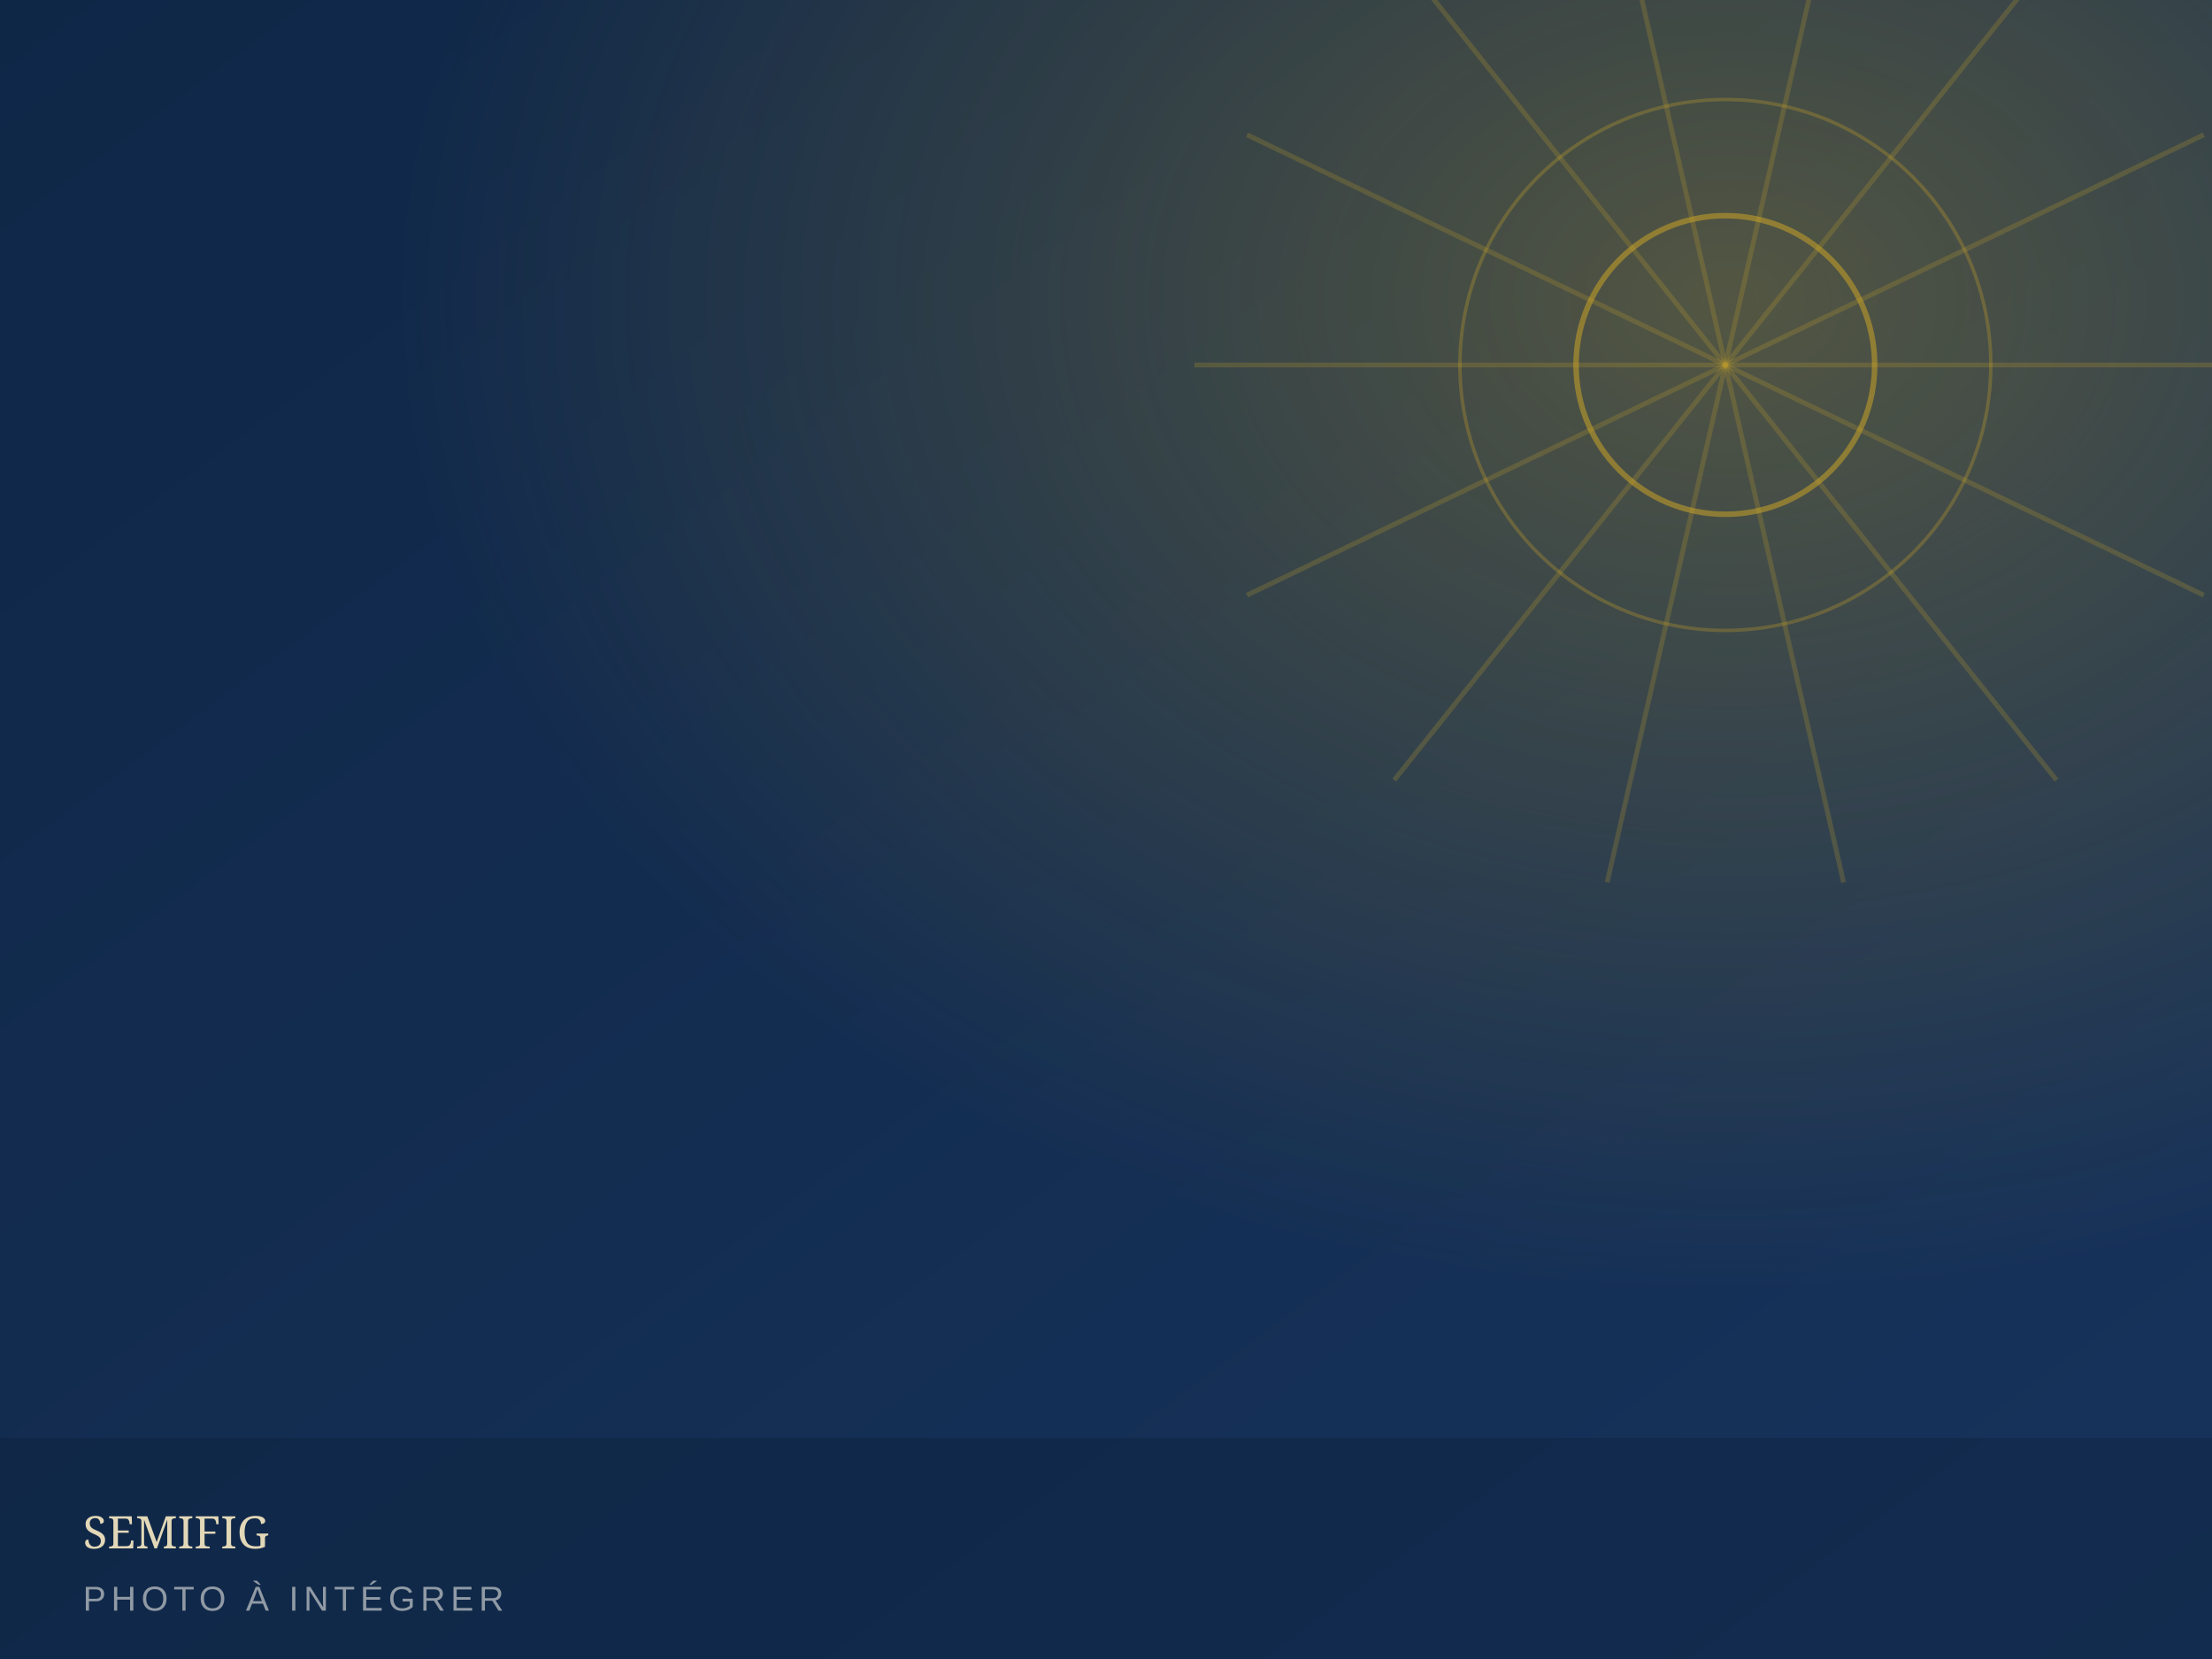
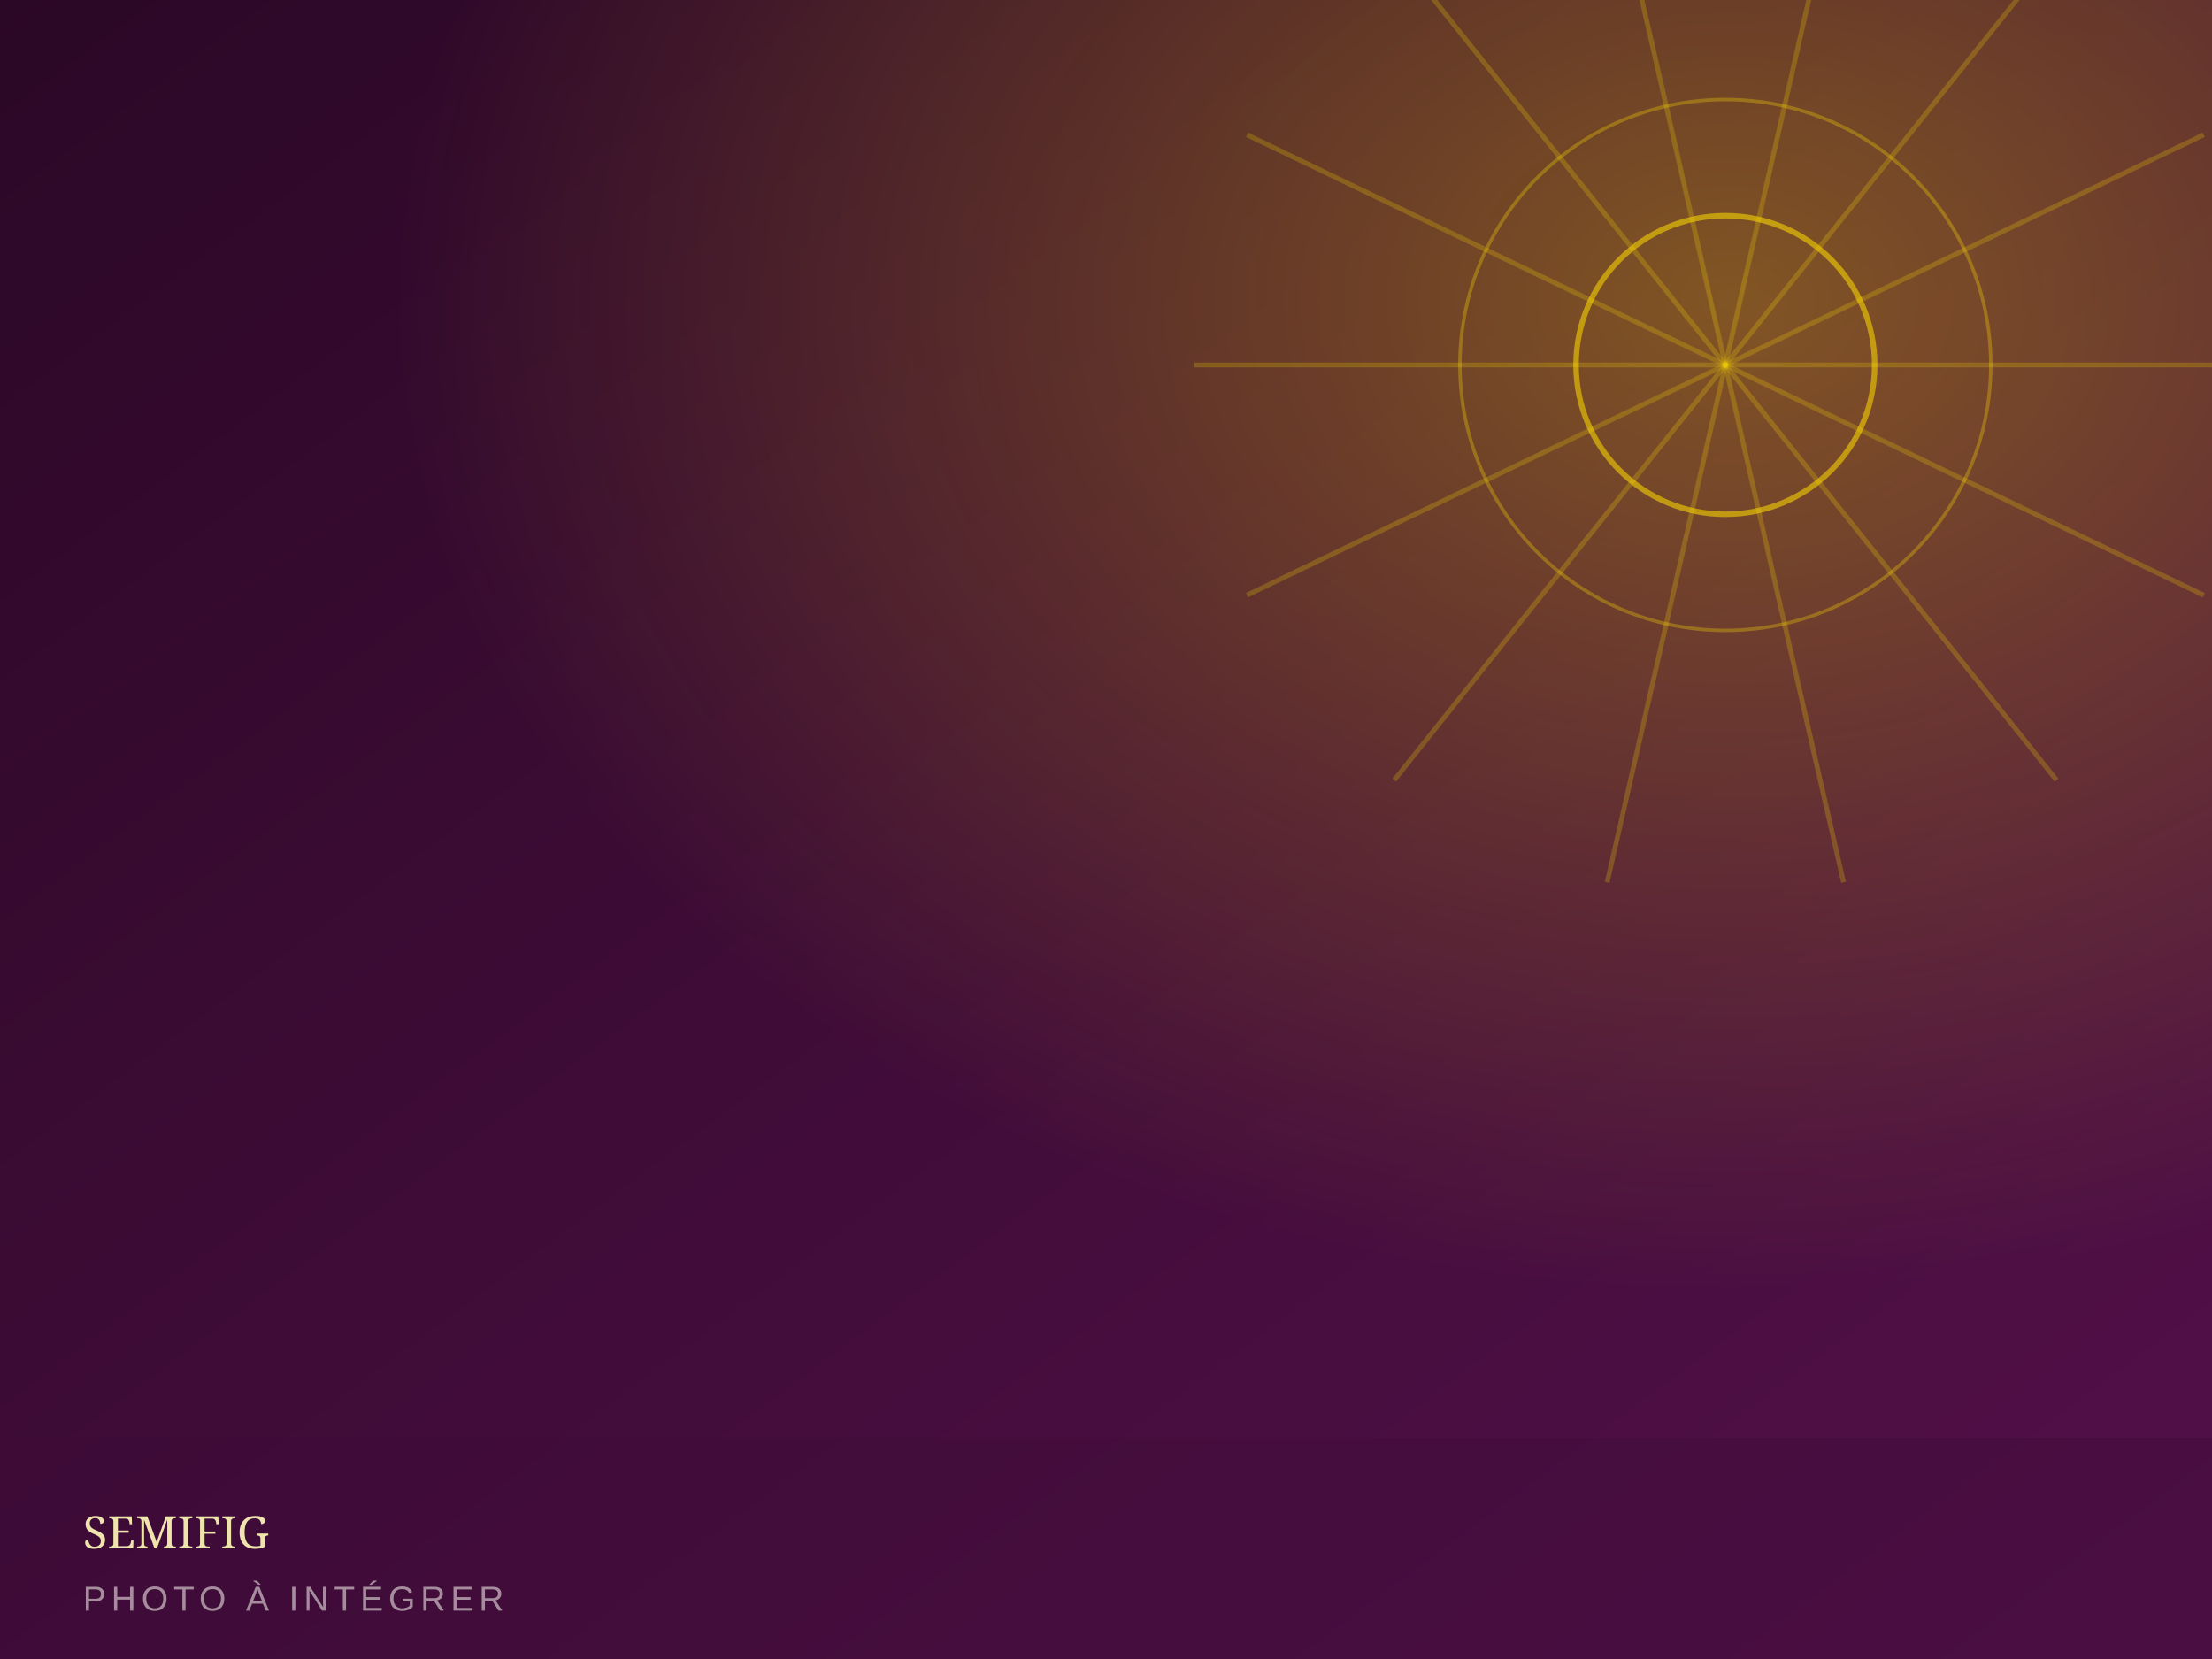
<svg xmlns="http://www.w3.org/2000/svg" viewBox="0 0 640 480" width="640" height="480" role="img" aria-label="SEMIFIG">
  <defs>
    <linearGradient id="g" x1="0%" y1="0%" x2="100%" y2="100%">
-       <stop offset="0%" stop-color="#0F2747" />
-       <stop offset="100%" stop-color="#17335C" />
+       <stop offset="0%" stop-color="#2B0826" />
+       <stop offset="100%" stop-color="#54104A" />
    </linearGradient>
    <radialGradient id="r" cx="78%" cy="18%" r="60%">
-       <stop offset="0%" stop-color="#C9A227" stop-opacity=".35" />
-       <stop offset="100%" stop-color="#C9A227" stop-opacity="0" />
+       <stop offset="0%" stop-color="#FFDD00" stop-opacity=".35" />
+       <stop offset="100%" stop-color="#FFDD00" stop-opacity="0" />
    </radialGradient>
  </defs>
  <rect width="640" height="480" fill="url(#g)" />
  <rect width="640" height="480" fill="url(#r)" />
-   <line x1="499.2" y1="105.6" x2="652.8" y2="105.6" stroke="#C9A227" stroke-width="1.4" opacity="0.22" />
-   <line x1="499.2" y1="105.6" x2="637.6" y2="172.2" stroke="#C9A227" stroke-width="1.4" opacity="0.22" />
-   <line x1="499.2" y1="105.6" x2="595.0" y2="225.7" stroke="#C9A227" stroke-width="1.4" opacity="0.22" />
-   <line x1="499.2" y1="105.6" x2="533.4" y2="255.3" stroke="#C9A227" stroke-width="1.4" opacity="0.22" />
-   <line x1="499.2" y1="105.6" x2="465.0" y2="255.3" stroke="#C9A227" stroke-width="1.4" opacity="0.22" />
-   <line x1="499.2" y1="105.6" x2="403.4" y2="225.7" stroke="#C9A227" stroke-width="1.4" opacity="0.22" />
-   <line x1="499.2" y1="105.6" x2="360.8" y2="172.2" stroke="#C9A227" stroke-width="1.4" opacity="0.22" />
-   <line x1="499.2" y1="105.6" x2="345.6" y2="105.6" stroke="#C9A227" stroke-width="1.4" opacity="0.22" />
-   <line x1="499.2" y1="105.6" x2="360.8" y2="39.0" stroke="#C9A227" stroke-width="1.4" opacity="0.22" />
-   <line x1="499.2" y1="105.6" x2="403.4" y2="-14.5" stroke="#C9A227" stroke-width="1.4" opacity="0.22" />
-   <line x1="499.2" y1="105.6" x2="465.0" y2="-44.1" stroke="#C9A227" stroke-width="1.4" opacity="0.22" />
-   <line x1="499.2" y1="105.6" x2="533.4" y2="-44.1" stroke="#C9A227" stroke-width="1.4" opacity="0.22" />
-   <line x1="499.2" y1="105.6" x2="595.0" y2="-14.5" stroke="#C9A227" stroke-width="1.4" opacity="0.22" />
-   <line x1="499.2" y1="105.6" x2="637.6" y2="39.0" stroke="#C9A227" stroke-width="1.4" opacity="0.22" />
-   <circle cx="499.2" cy="105.6" r="43.2" fill="none" stroke="#C9A227" stroke-width="1.6" opacity=".55" />
-   <circle cx="499.2" cy="105.6" r="76.8" fill="none" stroke="#C9A227" stroke-width="1" opacity=".3" />
-   <rect x="0" y="416" width="640" height="64" fill="#0B1F3A" opacity=".38" />
-   <text x="24" y="448" font-family="Georgia, serif" font-size="13" fill="#F4E7C1" opacity=".92">SEMIFIG</text>
+   <line x1="499.2" y1="105.6" x2="652.8" y2="105.6" stroke="#FFDD00" stroke-width="1.4" opacity="0.22" />
+   <line x1="499.2" y1="105.6" x2="637.6" y2="172.2" stroke="#FFDD00" stroke-width="1.4" opacity="0.22" />
+   <line x1="499.2" y1="105.6" x2="595.0" y2="225.7" stroke="#FFDD00" stroke-width="1.4" opacity="0.22" />
+   <line x1="499.2" y1="105.6" x2="533.4" y2="255.3" stroke="#FFDD00" stroke-width="1.4" opacity="0.22" />
+   <line x1="499.2" y1="105.6" x2="465.0" y2="255.3" stroke="#FFDD00" stroke-width="1.4" opacity="0.22" />
+   <line x1="499.2" y1="105.6" x2="403.4" y2="225.7" stroke="#FFDD00" stroke-width="1.4" opacity="0.22" />
+   <line x1="499.2" y1="105.6" x2="360.8" y2="172.2" stroke="#FFDD00" stroke-width="1.4" opacity="0.22" />
+   <line x1="499.2" y1="105.6" x2="345.6" y2="105.6" stroke="#FFDD00" stroke-width="1.4" opacity="0.22" />
+   <line x1="499.2" y1="105.6" x2="360.8" y2="39.0" stroke="#FFDD00" stroke-width="1.4" opacity="0.22" />
+   <line x1="499.2" y1="105.6" x2="403.4" y2="-14.5" stroke="#FFDD00" stroke-width="1.4" opacity="0.22" />
+   <line x1="499.2" y1="105.6" x2="465.0" y2="-44.1" stroke="#FFDD00" stroke-width="1.4" opacity="0.22" />
+   <line x1="499.2" y1="105.6" x2="533.4" y2="-44.1" stroke="#FFDD00" stroke-width="1.4" opacity="0.22" />
+   <line x1="499.2" y1="105.6" x2="595.0" y2="-14.5" stroke="#FFDD00" stroke-width="1.4" opacity="0.22" />
+   <line x1="499.2" y1="105.6" x2="637.6" y2="39.0" stroke="#FFDD00" stroke-width="1.4" opacity="0.22" />
+   <circle cx="499.2" cy="105.6" r="43.2" fill="none" stroke="#FFDD00" stroke-width="1.6" opacity=".55" />
+   <circle cx="499.2" cy="105.6" r="76.8" fill="none" stroke="#FFDD00" stroke-width="1" opacity=".3" />
+   <rect x="0" y="416" width="640" height="64" fill="#3D0B37" opacity=".38" />
+   <text x="24" y="448" font-family="Georgia, serif" font-size="13" fill="#FFF6B8" opacity=".92">SEMIFIG</text>
  <text x="24" y="466" font-family="Arial, sans-serif" font-size="10" letter-spacing="1.5" fill="#FAF7F0" opacity=".55">PHOTO À INTÉGRER</text>
</svg>
